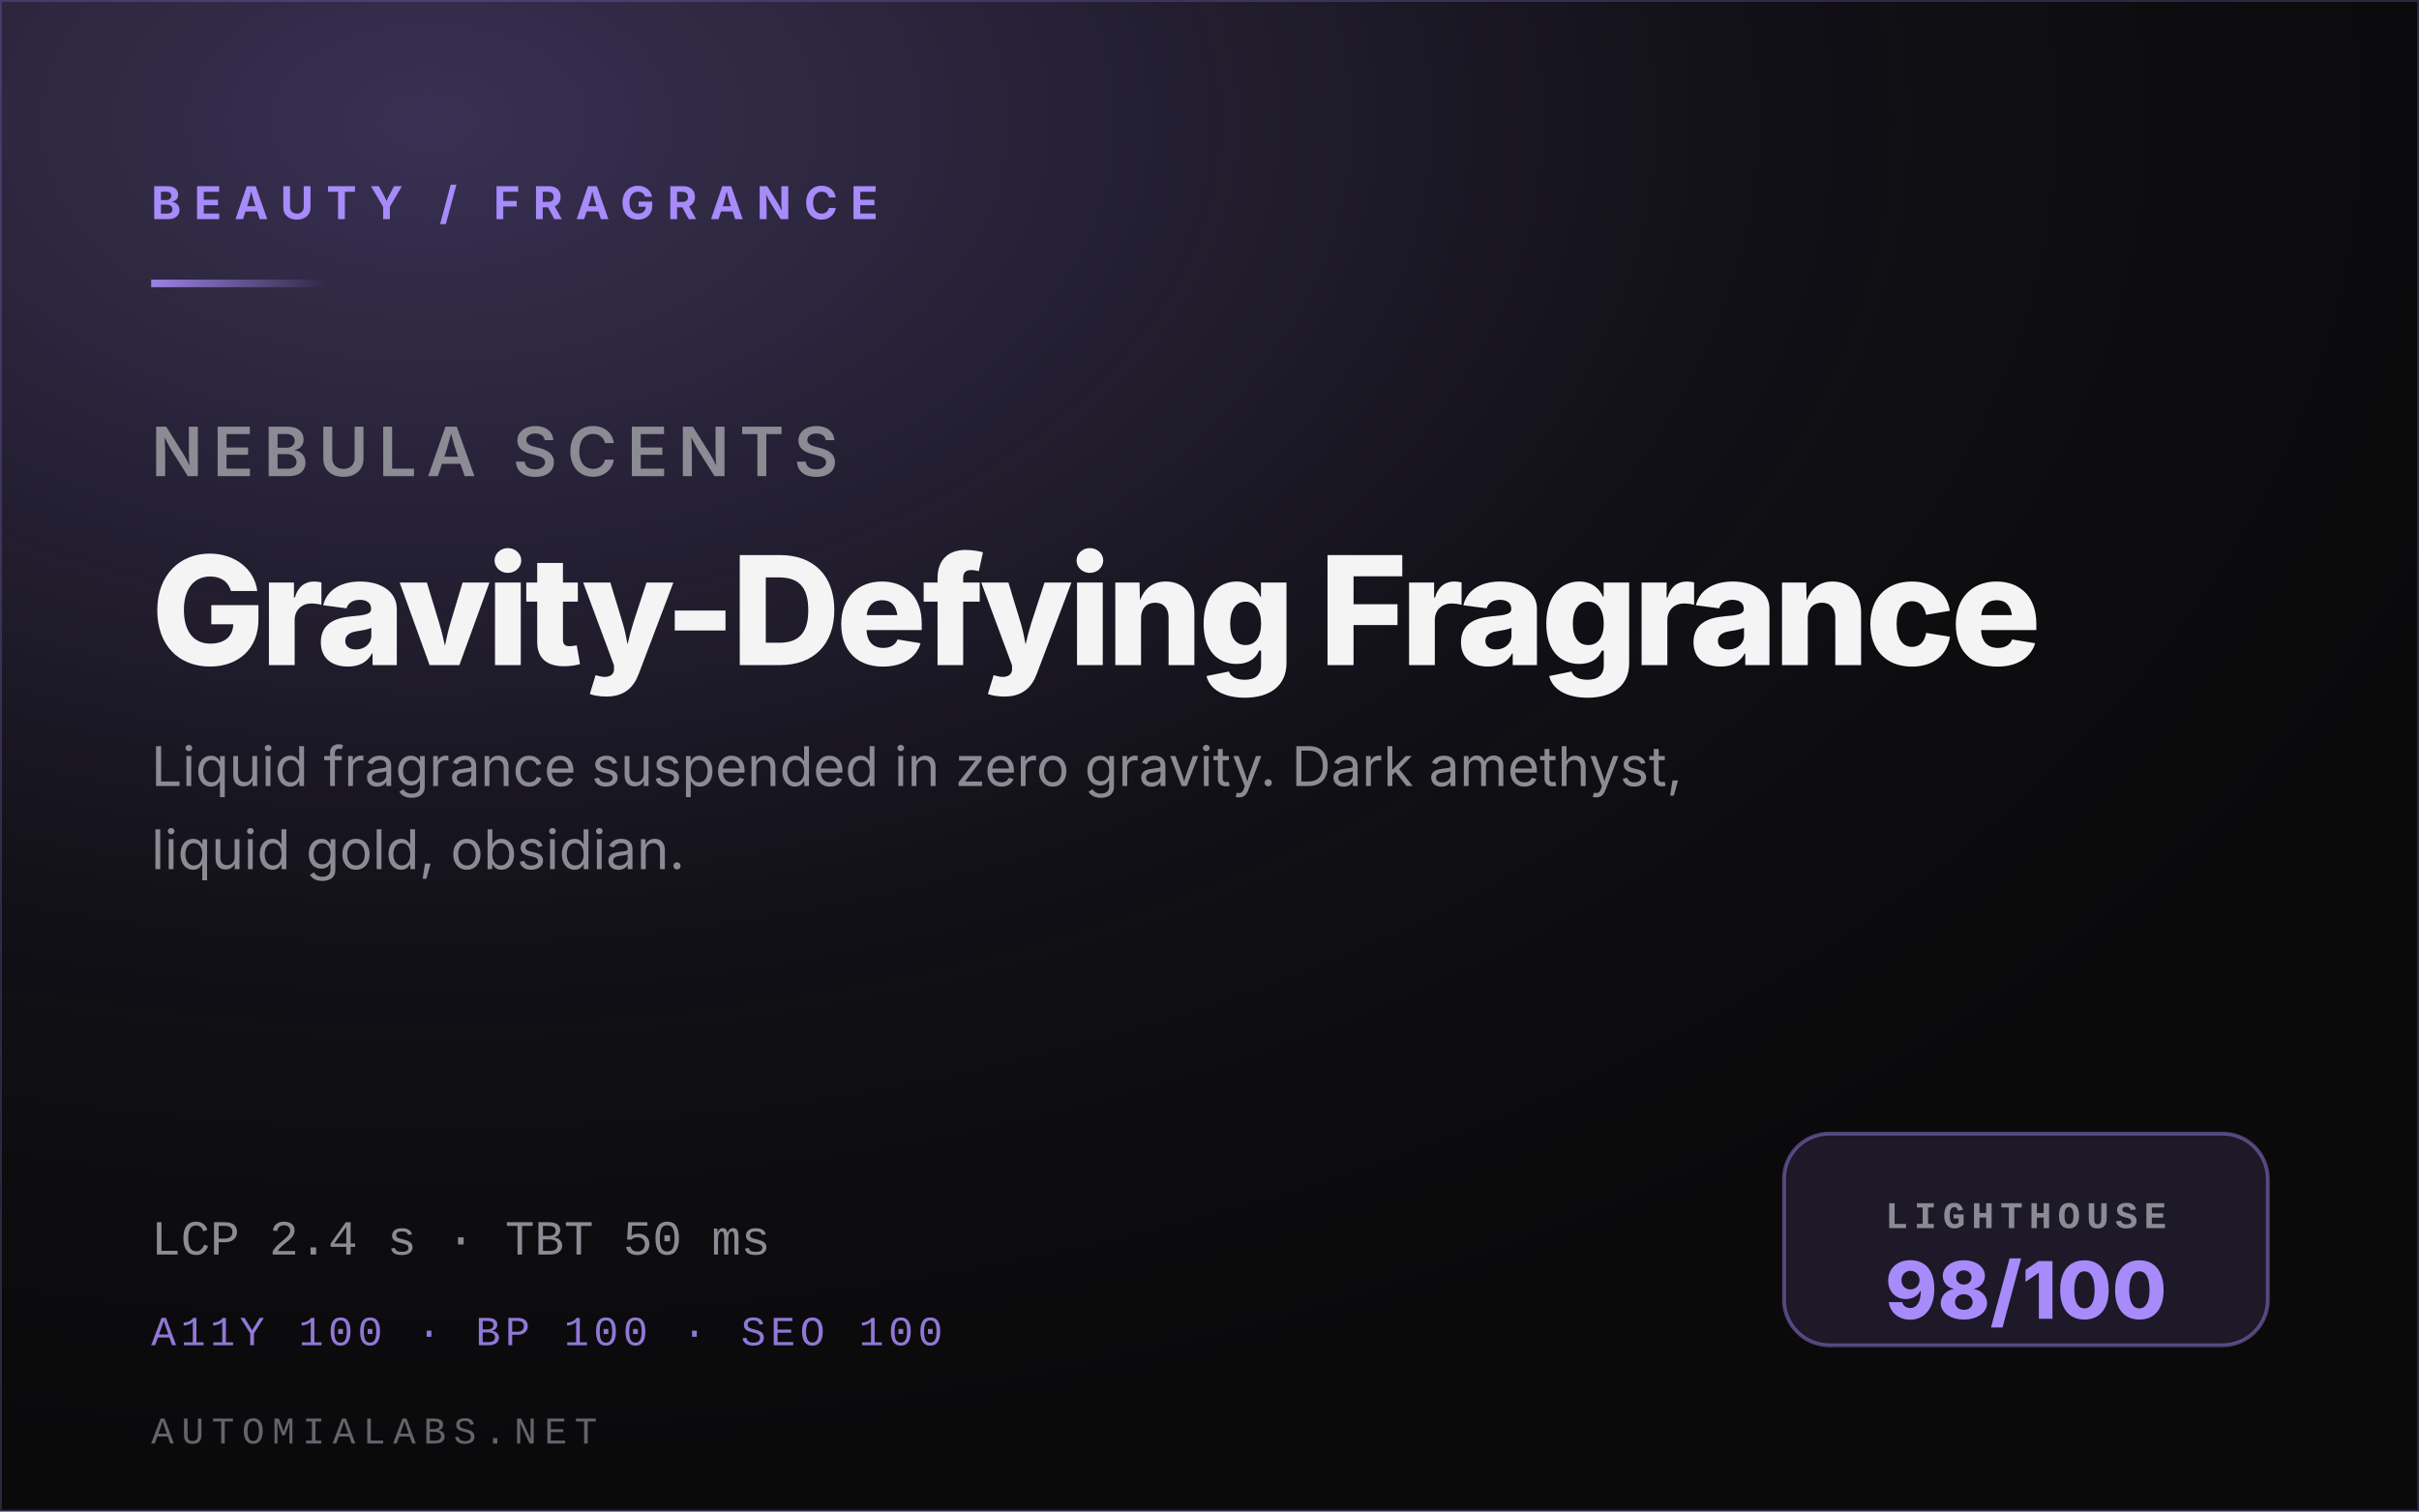
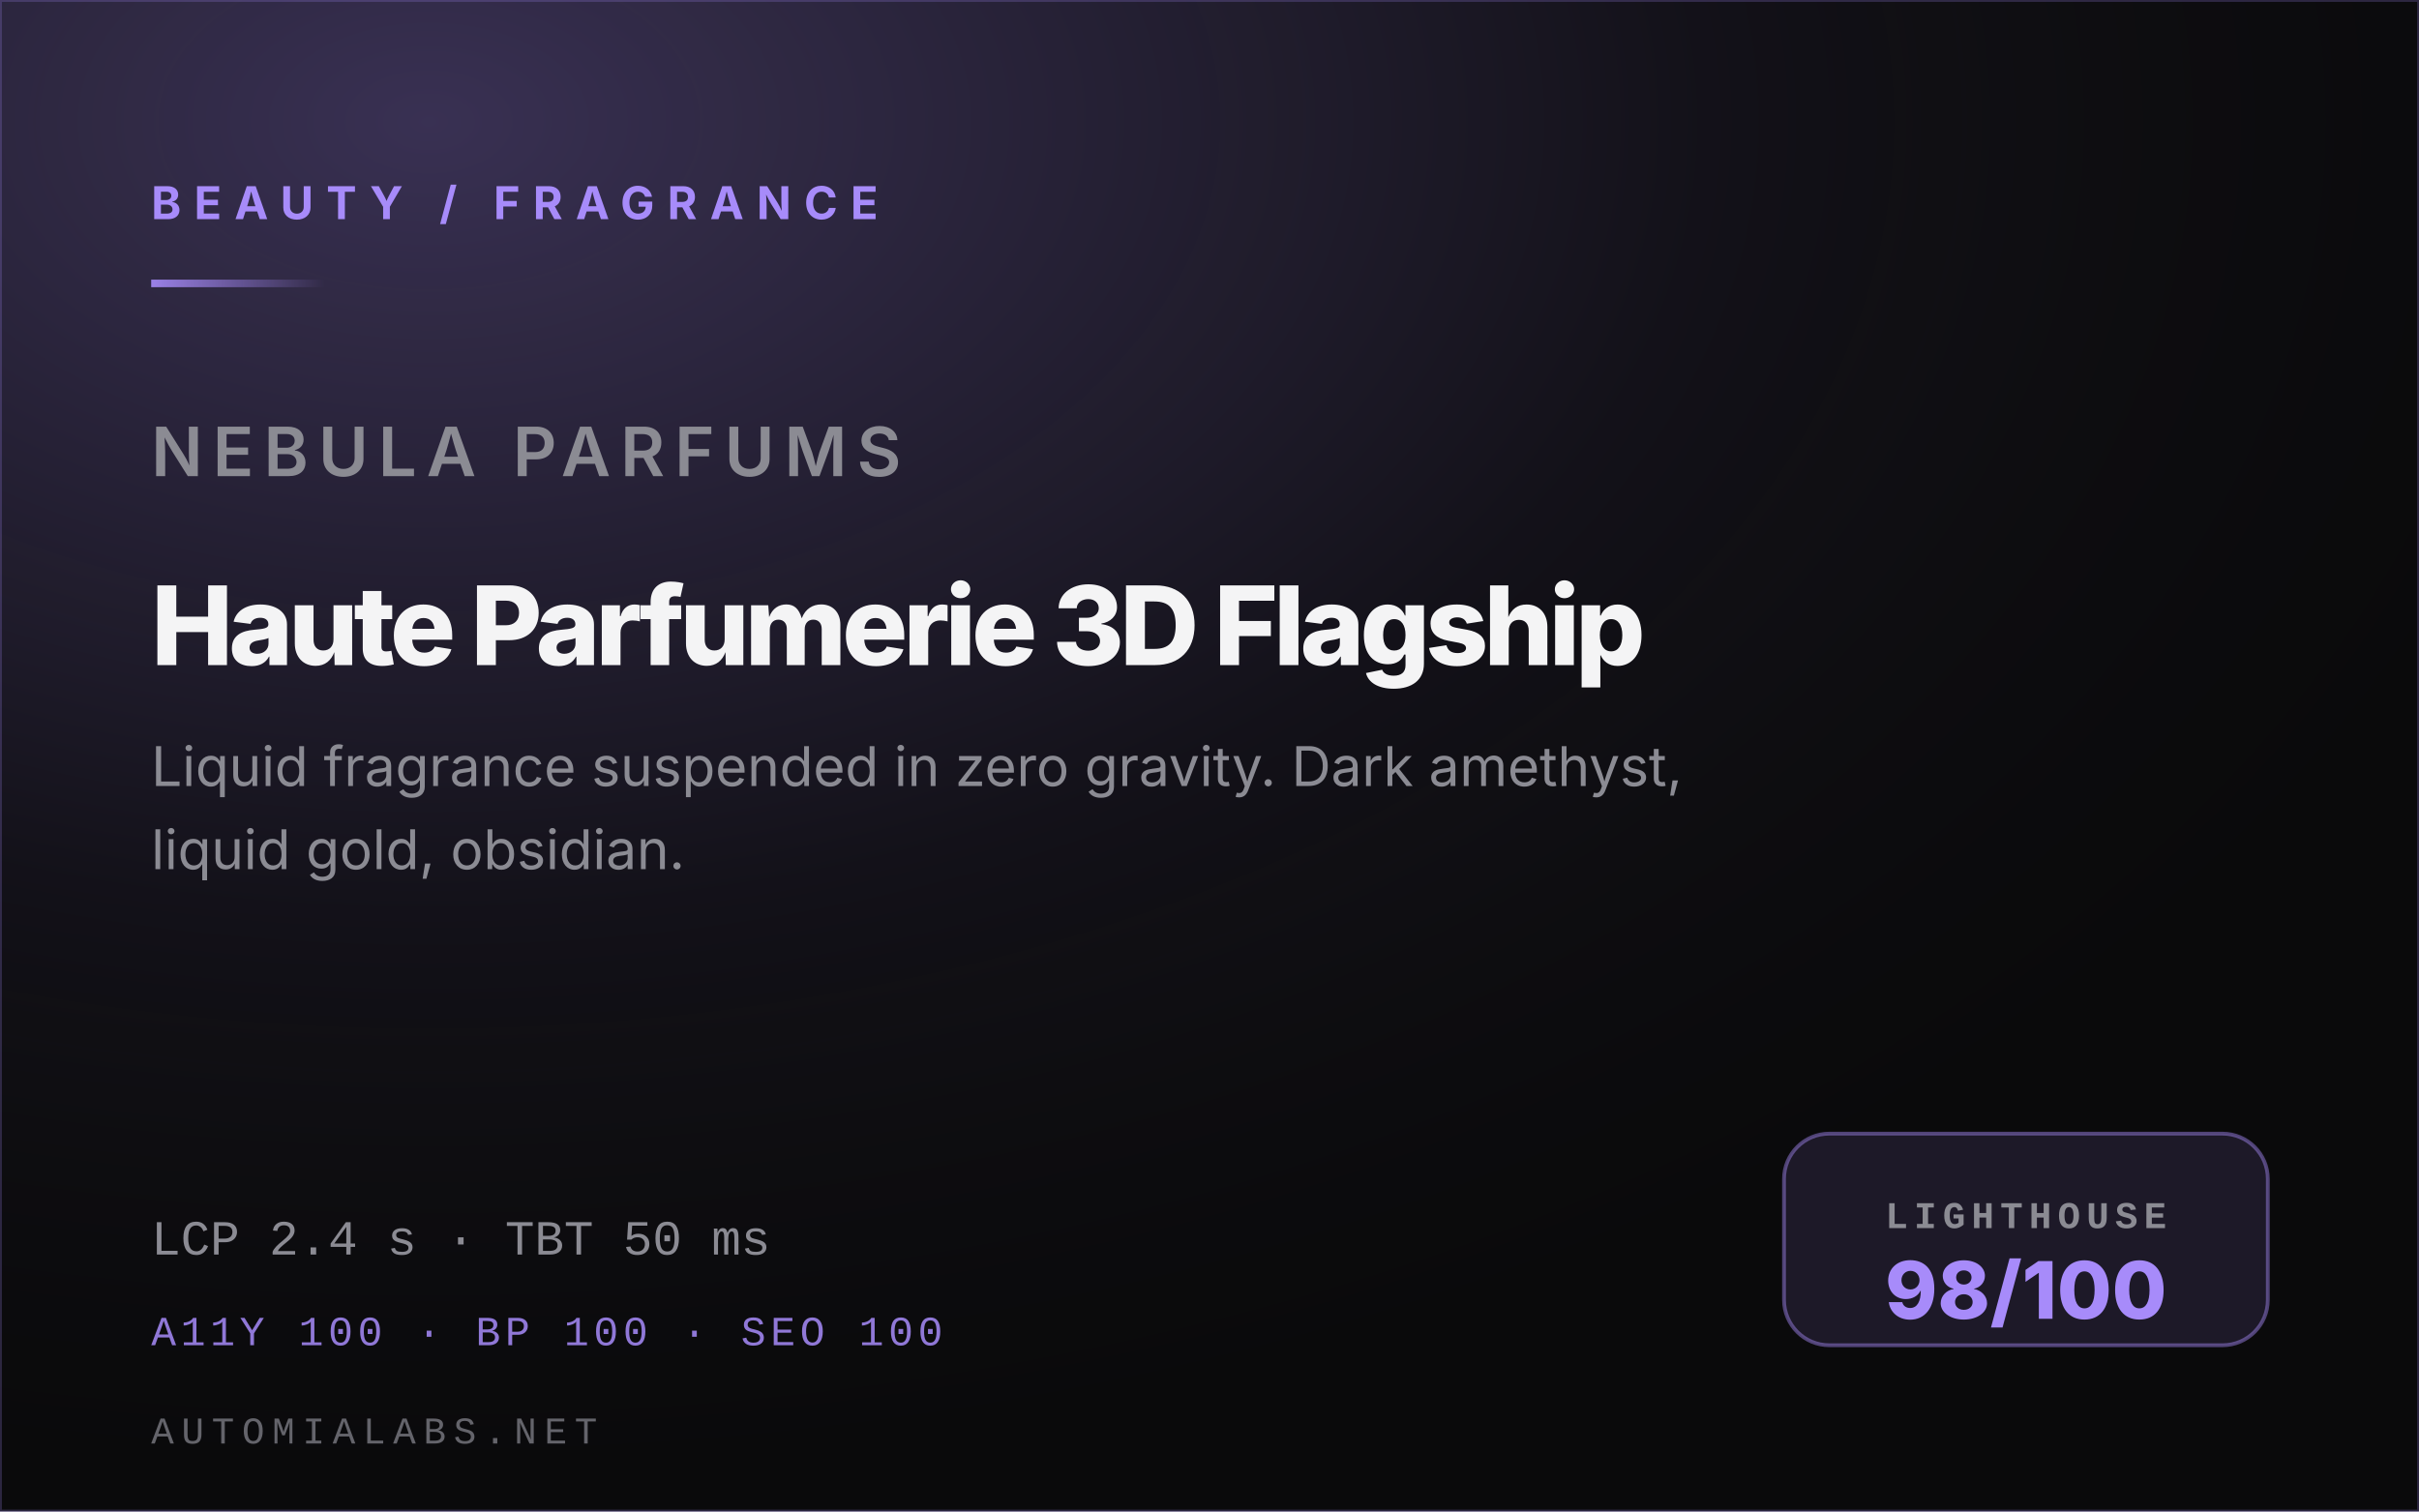
- <svg xmlns="http://www.w3.org/2000/svg" width="640" height="400" viewBox="0 0 640 400" role="img" aria-label="Nebula Scents — Gravity-Defying Fragrance">
+ <svg xmlns="http://www.w3.org/2000/svg" width="640" height="400" viewBox="0 0 640 400" role="img" aria-label="Nebula Parfums — Haute Parfumerie 3D Flagship">
  <defs>
    <radialGradient id="g" cx="18%" cy="8%" r="95%">
      <stop offset="0%" stop-color="#a78bfa" stop-opacity="0.30" />
      <stop offset="55%" stop-color="#a78bfa" stop-opacity="0.06" />
      <stop offset="100%" stop-color="#0a0a0b" stop-opacity="0" />
    </radialGradient>
    <linearGradient id="line" x1="0" y1="0" x2="1" y2="0">
      <stop offset="0%" stop-color="#a78bfa" stop-opacity="0.9" />
      <stop offset="100%" stop-color="#a78bfa" stop-opacity="0" />
    </linearGradient>
  </defs>
  <rect width="640" height="400" fill="#0a0a0b" />
  <rect width="640" height="400" fill="url(#g)" />
  <rect x="0" y="0" width="640" height="400" fill="none" stroke="#a78bfa" stroke-opacity="0.22" />
  <text x="40" y="58" font-family="Inter, -apple-system, 'Segoe UI', Helvetica, Arial, sans-serif" font-size="12" font-weight="700" letter-spacing="3.4" fill="#a78bfa">BEAUTY / FRAGRANCE</text>
  <rect x="40" y="74" width="46" height="2" fill="url(#line)" />
-   <text x="40" y="126" font-family="Inter, -apple-system, 'Segoe UI', Helvetica, Arial, sans-serif" font-size="18" font-weight="600" letter-spacing="2.6" fill="#8b8b93">NEBULA SCENTS</text>
-   <text x="40" y="176" font-family="Inter, -apple-system, 'Segoe UI', Helvetica, Arial, sans-serif" font-size="40" font-weight="800" letter-spacing="-1.2" fill="#f4f4f5">Gravity-Defying Fragrance</text>
+   <text x="40" y="126" font-family="Inter, -apple-system, 'Segoe UI', Helvetica, Arial, sans-serif" font-size="18" font-weight="600" letter-spacing="2.6" fill="#8b8b93">NEBULA PARFUMS</text>
+   <text x="40" y="176" font-family="Inter, -apple-system, 'Segoe UI', Helvetica, Arial, sans-serif" font-size="29" font-weight="800" letter-spacing="-1.2" fill="#f4f4f5">Haute Parfumerie 3D Flagship</text>
  <text x="40" y="208" font-family="Inter, -apple-system, 'Segoe UI', Helvetica, Arial, sans-serif" font-size="14.5" fill="#8b8b93">Liquid fragrance suspended in zero gravity. Dark amethyst,</text>
  <text x="40" y="230" font-family="Inter, -apple-system, 'Segoe UI', Helvetica, Arial, sans-serif" font-size="14.5" fill="#8b8b93">liquid gold, obsidian.</text>
  <rect x="472" y="300" width="128" height="56" rx="12" fill="#a78bfa" fill-opacity="0.12" stroke="#a78bfa" stroke-opacity="0.45" />
  <text x="536" y="325" text-anchor="middle" font-family="'SF Mono', 'Cascadia Mono', Consolas, 'Courier New', monospace" font-size="10" font-weight="600" letter-spacing="1.6" fill="#8b8b93">LIGHTHOUSE</text>
  <text x="536" y="349" text-anchor="middle" font-family="Inter, -apple-system, 'Segoe UI', Helvetica, Arial, sans-serif" font-size="21" font-weight="800" fill="#a78bfa">98/100</text>
  <text x="40" y="332" font-family="'SF Mono', 'Cascadia Mono', Consolas, 'Courier New', monospace" font-size="13" fill="#8b8b93">LCP 2.4 s   ·   TBT 50 ms</text>
  <text x="40" y="356" font-family="'SF Mono', 'Cascadia Mono', Consolas, 'Courier New', monospace" font-size="11" letter-spacing="1.2" fill="#a78bfa" fill-opacity="0.85">A11Y 100  ·  BP 100  ·  SEO 100</text>
  <text x="40" y="382" font-family="'SF Mono', 'Cascadia Mono', Consolas, 'Courier New', monospace" font-size="10" letter-spacing="2" fill="#8b8b93" fill-opacity="0.7">AUTOMIALABS.NET</text>
</svg>
